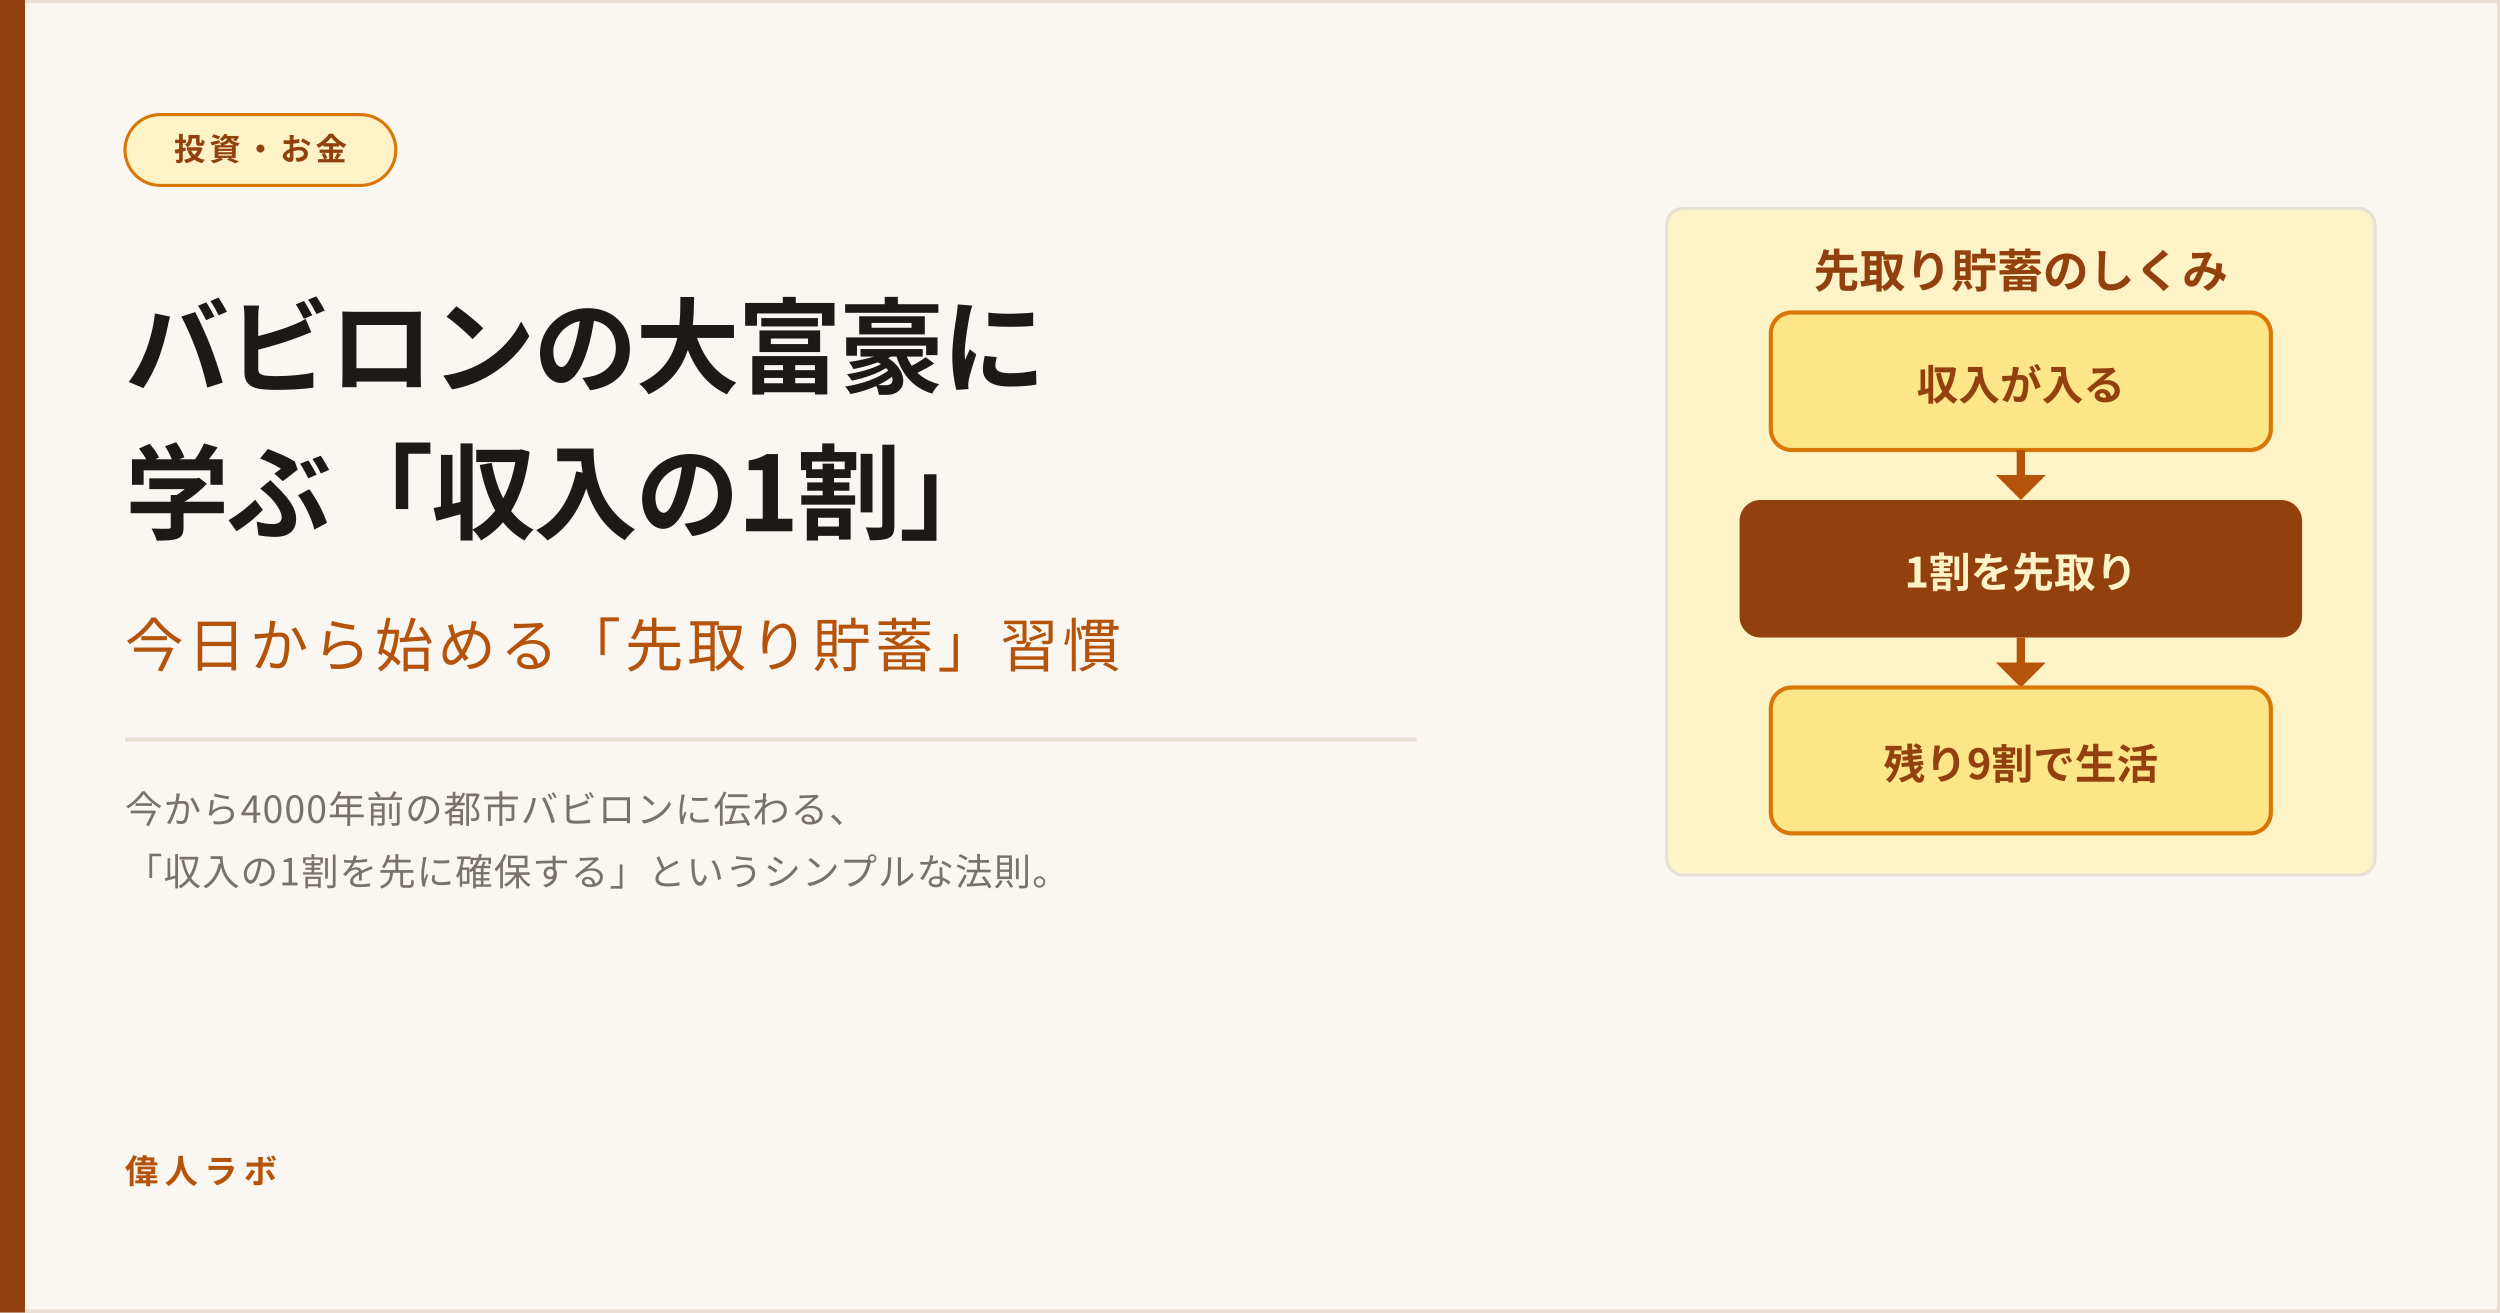
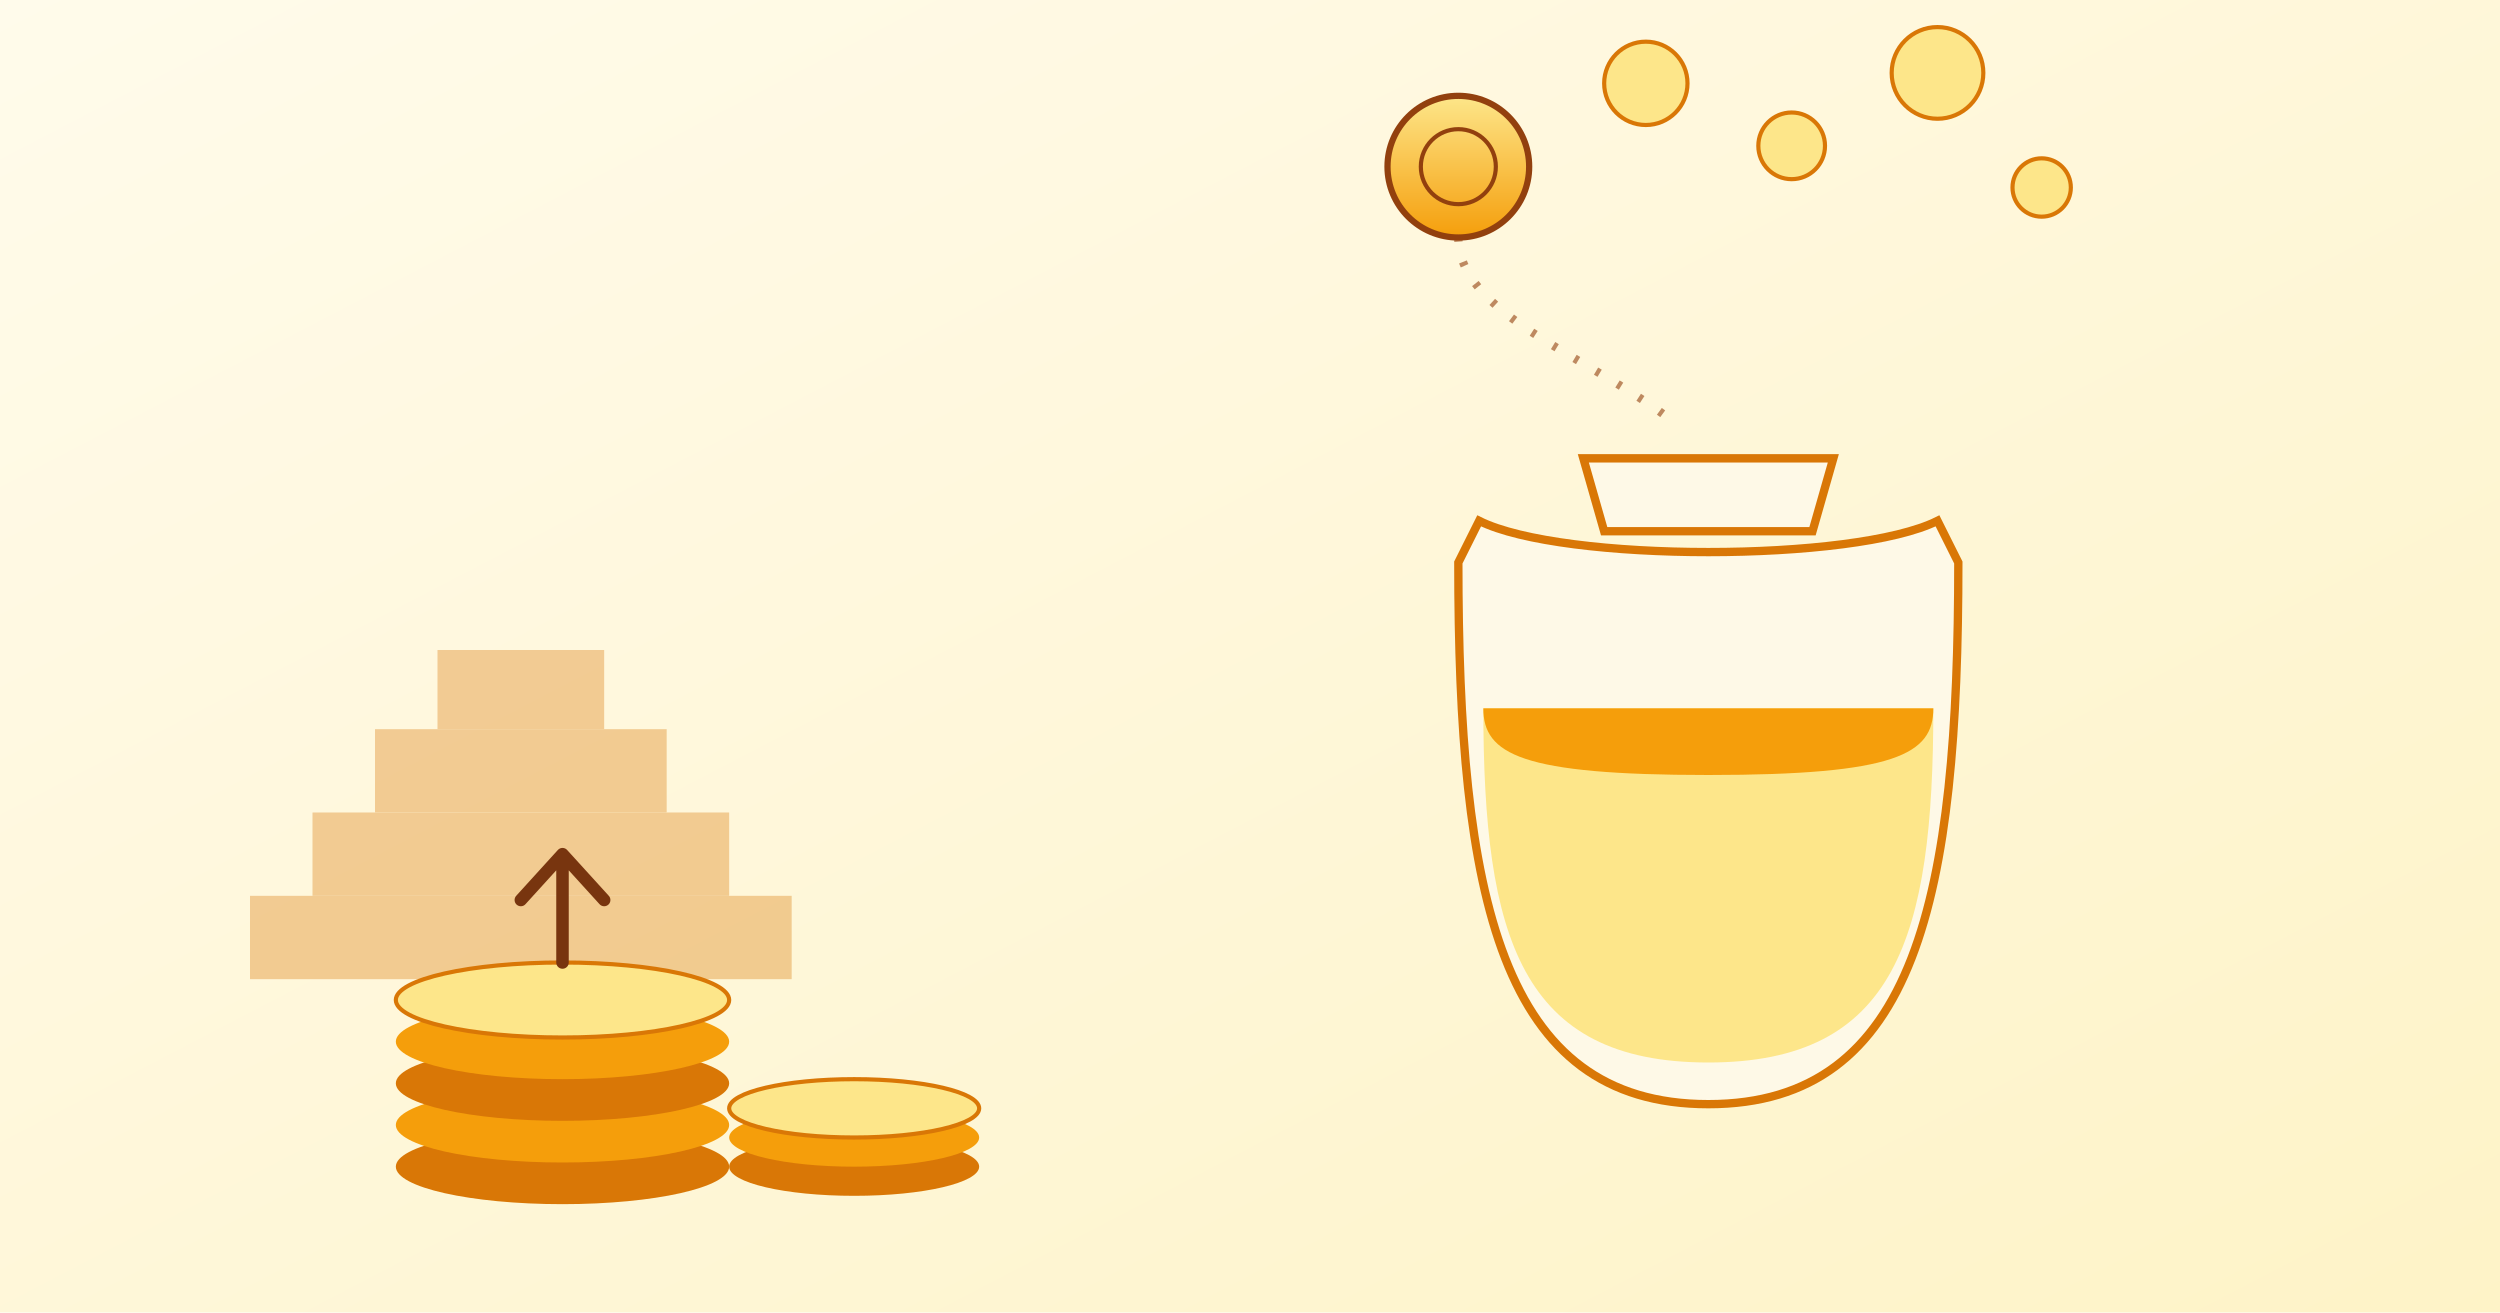
<svg xmlns="http://www.w3.org/2000/svg" width="1200" height="630" viewBox="0 0 1200 630">
-   <rect width="1200" height="630" fill="#faf7f2" />
-   <rect x="0" y="0" width="1200" height="630" fill="none" stroke="#e8e0d4" stroke-width="3" />
-   <rect x="0" y="0" width="12" height="630" fill="#92400e" />
-   <rect x="60" y="55" width="130" height="34" rx="17" fill="#fef3c7" stroke="#d97706" stroke-width="1.5" />
-   <text x="125" y="77" font-family="'Hiragino Sans', 'Noto Sans CJK JP', sans-serif" font-size="15" font-weight="700" fill="#92400e" text-anchor="middle" letter-spacing="2">投資・お金</text>
-   <text x="60" y="185" font-family="'Hiragino Sans', 'Noto Sans CJK JP', sans-serif" font-size="50" font-weight="700" fill="#1c1917" letter-spacing="-1">バビロンの大富豪に</text>
-   <text x="60" y="255" font-family="'Hiragino Sans', 'Noto Sans CJK JP', sans-serif" font-size="50" font-weight="700" fill="#1c1917" letter-spacing="-1">学ぶ「収入の1割」</text>
-   <text x="60" y="320" font-family="'Hiragino Sans', 'Noto Sans CJK JP', sans-serif" font-size="28" fill="#b45309" letter-spacing="2">今日から始める「先取り貯蓄」習慣</text>
-   <line x1="60" y1="355" x2="680" y2="355" stroke="#e8e0d4" stroke-width="2" />
-   <text x="60" y="395" font-family="'Hiragino Sans', 'Noto Sans CJK JP', sans-serif" font-size="18" fill="#78716c" letter-spacing="0.5">今から4000年前の都市バビロンに伝わる、</text>
-   <text x="60" y="425" font-family="'Hiragino Sans', 'Noto Sans CJK JP', sans-serif" font-size="18" fill="#78716c" letter-spacing="0.5">「収入の1割を先に確保する」というシンプルな法則。</text>
-   <text x="60" y="568" font-family="'Hiragino Sans', 'Noto Sans CJK JP', sans-serif" font-size="16" fill="#b45309" font-weight="700" letter-spacing="3">偉人ラボ</text>
-   <rect x="800" y="100" width="340" height="320" rx="8" fill="#fef3c7" stroke="#e8e0d4" stroke-width="1.5" />
-   <text x="970" y="138" font-family="'Hiragino Sans', 'Noto Sans CJK JP', sans-serif" font-size="22" font-weight="700" fill="#92400e" text-anchor="middle">先取り貯蓄のしくみ</text>
-   <rect x="850" y="150" width="240" height="66" rx="10" fill="#fde68a" stroke="#d97706" stroke-width="2" />
-   <text x="970" y="192" font-family="'Hiragino Sans', 'Noto Sans CJK JP', sans-serif" font-size="20" font-weight="700" fill="#92400e" text-anchor="middle">収入が入る</text>
-   <line x1="970" y1="216" x2="970" y2="234" stroke="#b45309" stroke-width="4" />
-   <path d="M 958,228 L 970,240 L 982,228 Z" fill="#b45309" />
-   <rect x="835" y="240" width="270" height="66" rx="10" fill="#92400e" />
-   <text x="970" y="282" font-family="'Hiragino Sans', 'Noto Sans CJK JP', sans-serif" font-size="20" font-weight="700" fill="#fef3c7" text-anchor="middle">1割を先取り</text>
-   <line x1="970" y1="306" x2="970" y2="324" stroke="#b45309" stroke-width="4" />
-   <path d="M 958,318 L 970,330 L 982,318 Z" fill="#b45309" />
-   <rect x="850" y="330" width="240" height="70" rx="10" fill="#fde68a" stroke="#d97706" stroke-width="2" />
-   <text x="970" y="374" font-family="'Hiragino Sans', 'Noto Sans CJK JP', sans-serif" font-size="20" font-weight="700" fill="#92400e" text-anchor="middle">残り9割で生活</text>
+   <defs>
+     <linearGradient id="bgGrad" x1="0" y1="0" x2="1" y2="1">
+       <stop offset="0%" stop-color="#fffbeb" />
+       <stop offset="100%" stop-color="#fef3c7" />
+     </linearGradient>
+     <linearGradient id="coinGrad" x1="0" y1="0" x2="0" y2="1">
+       <stop offset="0%" stop-color="#fde68a" />
+       <stop offset="100%" stop-color="#f59e0b" />
+     </linearGradient>
+   </defs>
+   <rect width="1200" height="630" fill="url(#bgGrad)" />
+   <g opacity="0.35" fill="#d97706">
+     <rect x="120" y="430" width="260" height="40" />
+     <rect x="150" y="390" width="200" height="40" />
+     <rect x="180" y="350" width="140" height="40" />
+     <rect x="210" y="312" width="80" height="38" />
+   </g>
+   <g transform="translate(820,210)">
+     <path d="M -120 60 C -120 220 -100 320 0 320 C 100 320 120 220 120 60 L 110 40 C 70 60 -70 60 -110 40 Z" fill="#fef9e7" stroke="#d97706" stroke-width="4" />
+     <path d="M -108 130 C -108 240 -90 300 0 300 C 90 300 108 240 108 130 Z" fill="#fde68a" />
+     <path d="M -108 130 C -108 152 -90 162 0 162 C 90 162 108 152 108 130 Z" fill="#f59e0b" />
+     <path d="M -60 10 L -50 45 L 50 45 L 60 10 Z" fill="#fef9e7" stroke="#d97706" stroke-width="4" />
+   </g>
+   <g>
+     <circle cx="700" cy="80" r="34" fill="url(#coinGrad)" stroke="#92400e" stroke-width="3" />
+     <circle cx="700" cy="80" r="18" fill="none" stroke="#92400e" stroke-width="2" />
+     <circle cx="790" cy="40" r="20" fill="#fde68a" stroke="#d97706" stroke-width="2" />
+     <circle cx="860" cy="70" r="16" fill="#fde68a" stroke="#d97706" stroke-width="2" />
+     <circle cx="930" cy="35" r="22" fill="#fde68a" stroke="#d97706" stroke-width="2" />
+     <circle cx="980" cy="90" r="14" fill="#fde68a" stroke="#d97706" stroke-width="2" />
+   </g>
+   <path d="M 700 114 C 700 150 760 170 800 200" fill="none" stroke="#92400e" stroke-width="4" stroke-dasharray="2,10" opacity="0.6" />
+   <g>
+     <ellipse cx="270" cy="560" rx="80" ry="18" fill="#d97706" />
+     <ellipse cx="270" cy="540" rx="80" ry="18" fill="#f59e0b" />
+     <ellipse cx="270" cy="520" rx="80" ry="18" fill="#d97706" />
+     <ellipse cx="270" cy="500" rx="80" ry="18" fill="#f59e0b" />
+     <ellipse cx="270" cy="480" rx="80" ry="18" fill="#fde68a" stroke="#d97706" stroke-width="2" />
+   </g>
+   <g>
+     <ellipse cx="410" cy="560" rx="60" ry="14" fill="#d97706" />
+     <ellipse cx="410" cy="546" rx="60" ry="14" fill="#f59e0b" />
+     <ellipse cx="410" cy="532" rx="60" ry="14" fill="#fde68a" stroke="#d97706" stroke-width="2" />
+   </g>
+   <path d="M 270 462 L 270 410 M 250 432 L 270 410 L 290 432" fill="none" stroke="#78350f" stroke-width="6" stroke-linecap="round" stroke-linejoin="round" />
</svg>
